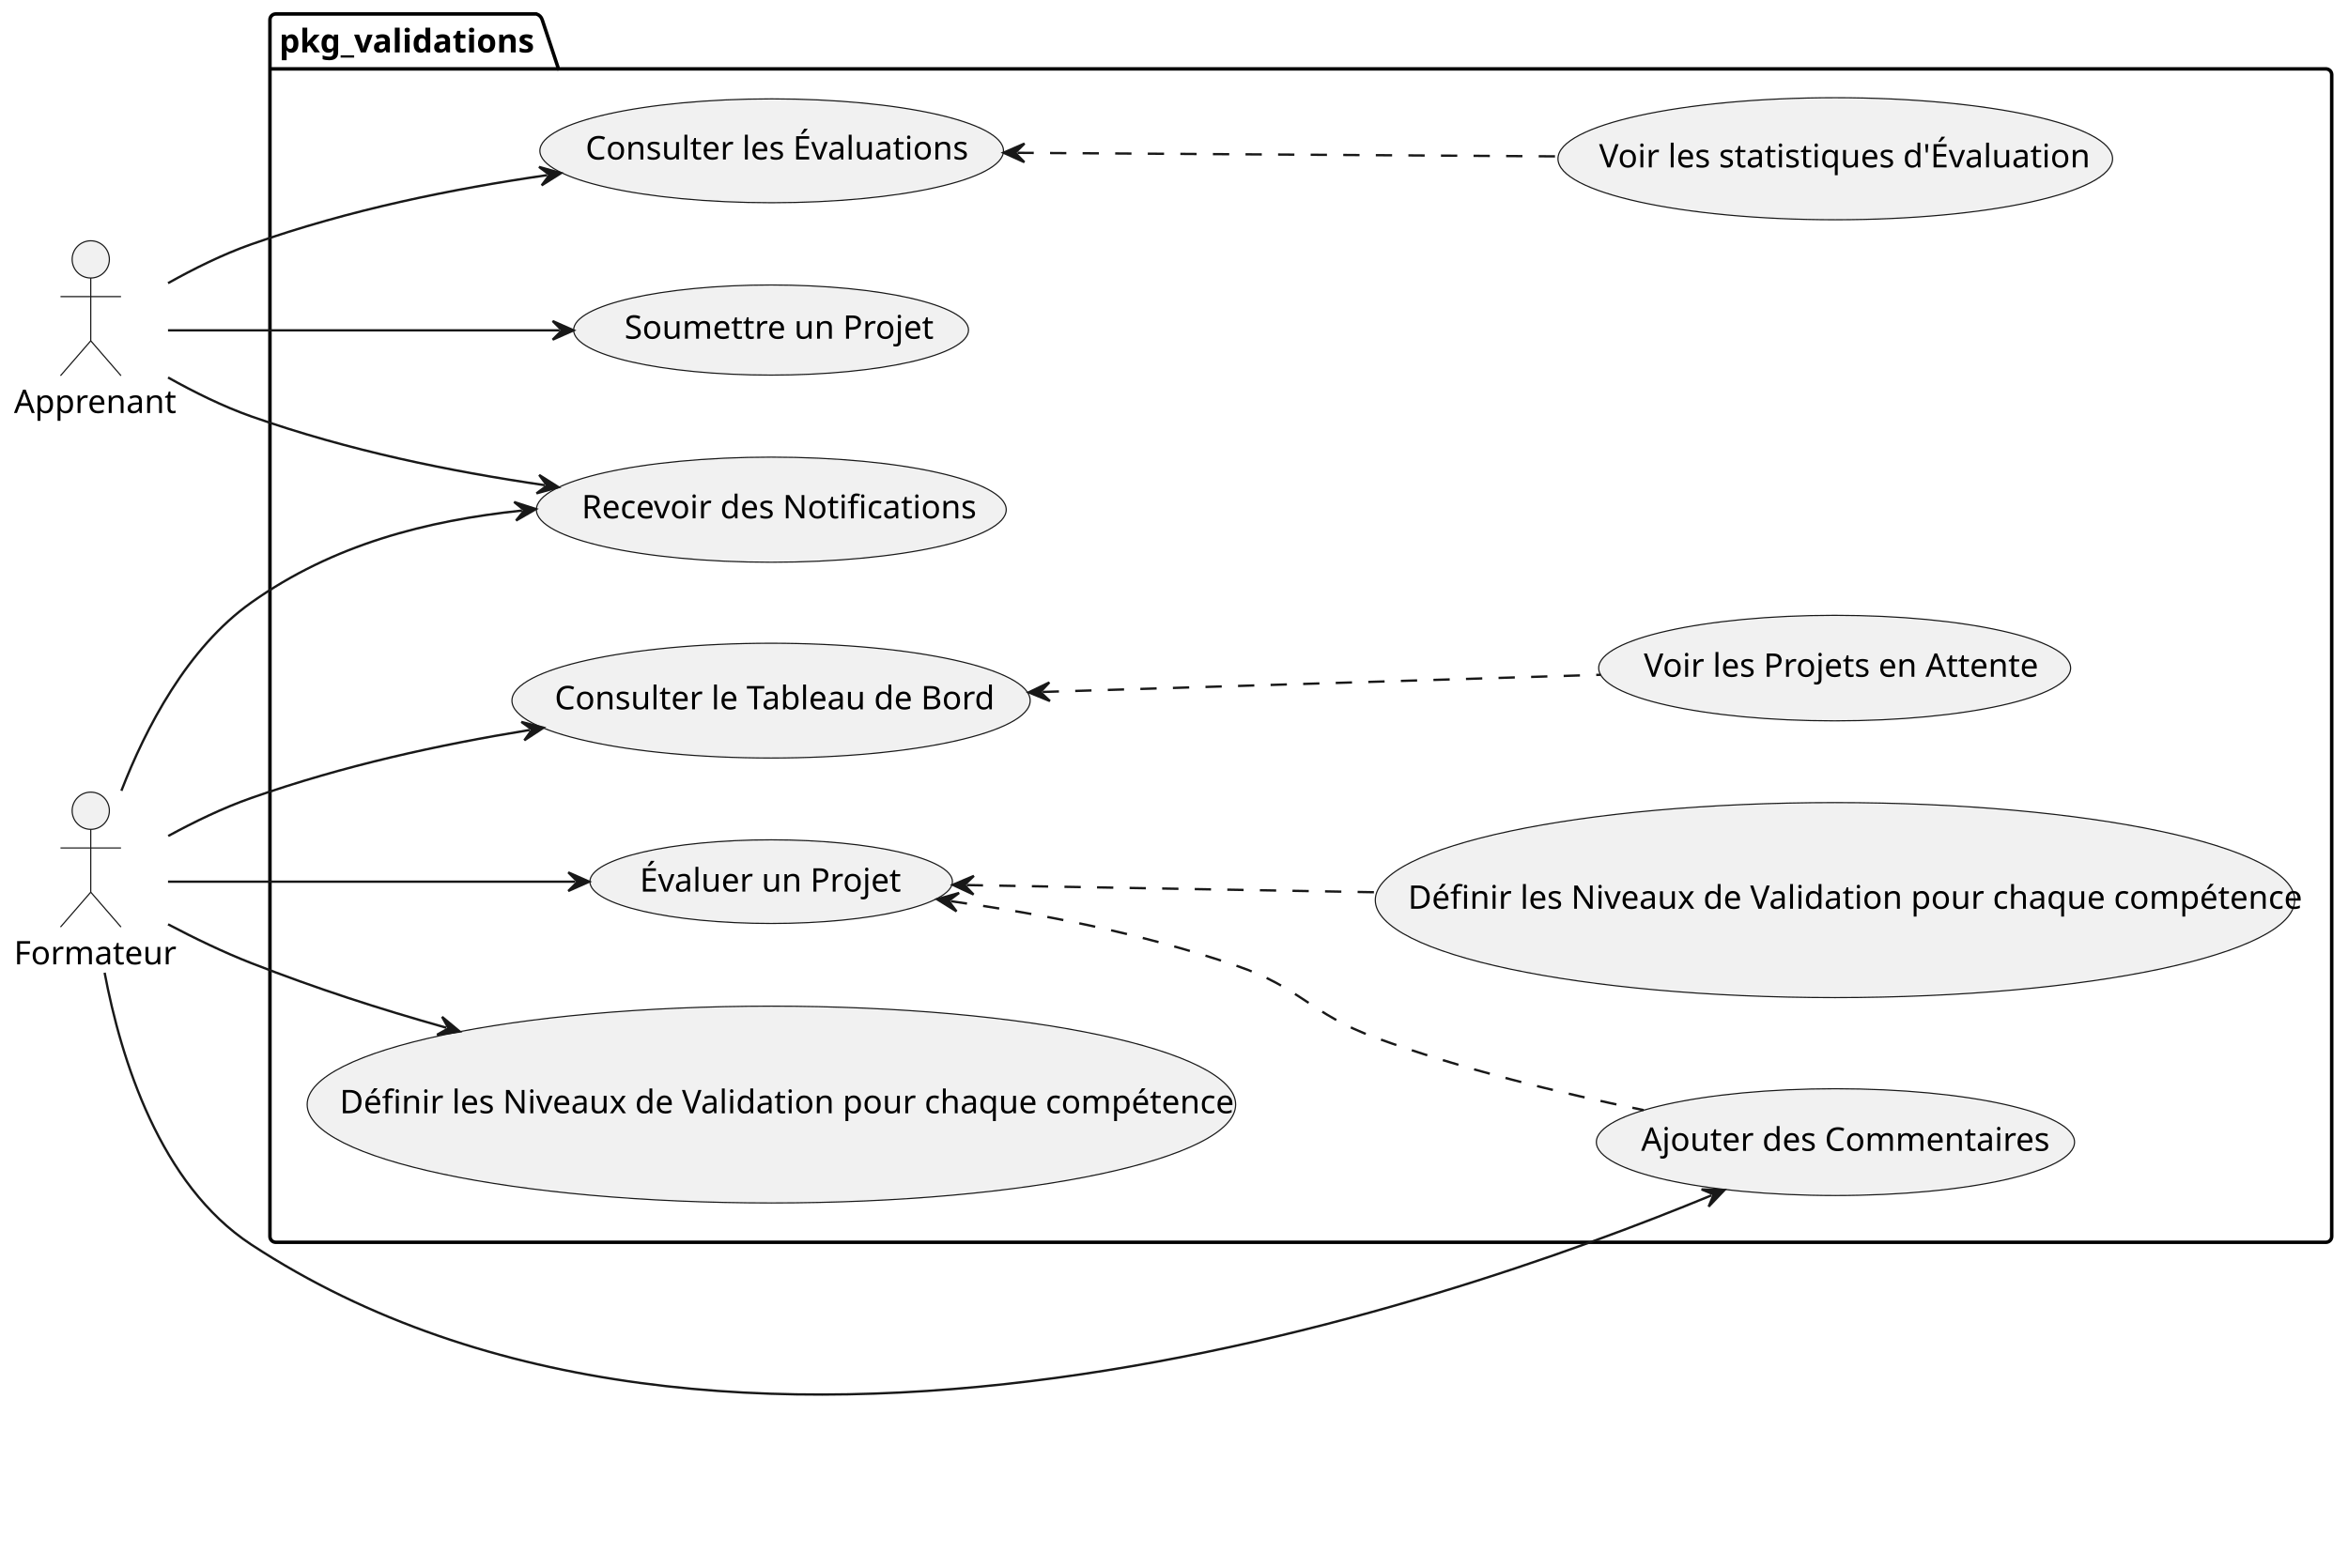
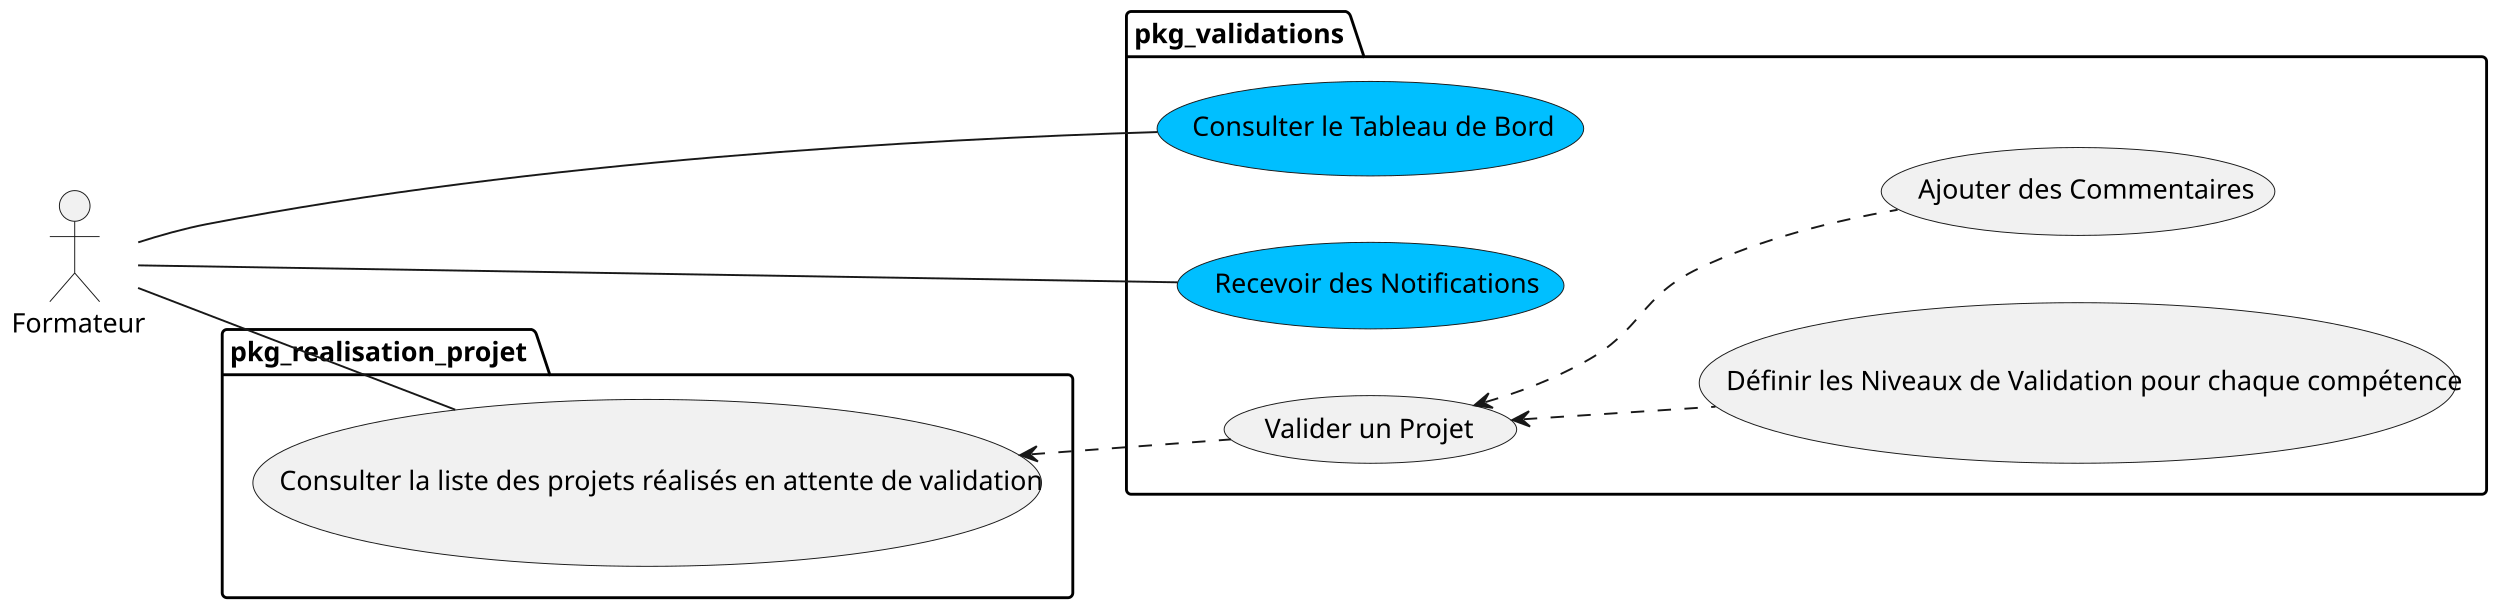
- <svg xmlns="http://www.w3.org/2000/svg" contentStyleType="text/css" height="674px" preserveAspectRatio="none" style="width:1009px;height:674px;background:#FFFFFF;" version="1.1" viewBox="0 0 1009 674" width="1009px" zoomAndPan="magnify">
+ <svg xmlns="http://www.w3.org/2000/svg" contentStyleType="text/css" height="319px" preserveAspectRatio="none" style="width:1305px;height:319px;background:#FFFFFF;" version="1.1" viewBox="0 0 1305 319" width="1305px" zoomAndPan="magnify">
  <defs />
  <g>
    <g id="cluster_pkg_validations">
-       <path d="M118.5,6 L230.5,6 A3.75,3.75 0 0 1 233,8.5 L240,29.609 L999.5,29.609 A2.5,2.5 0 0 1 1002,32.109 L1002,531.5 A2.5,2.5 0 0 1 999.5,534 L118.5,534 A2.5,2.5 0 0 1 116,531.5 L116,8.5 A2.5,2.5 0 0 1 118.5,6 " fill="none" style="stroke:#000000;stroke-width:1.5;" />
-       <line style="stroke:#000000;stroke-width:1.5;" x1="116" x2="240" y1="29.609" y2="29.609" />
-       <text fill="#000000" font-family="sans-serif" font-size="14" font-weight="bold" lengthAdjust="spacing" textLength="111" x="120" y="22.533">pkg_validations</text>
+       <path d="M590.5,6 L702.5,6 A3.75,3.75 0 0 1 705,8.5 L712,29.609 L1295.5,29.609 A2.5,2.5 0 0 1 1298,32.109 L1298,255.5 A2.5,2.5 0 0 1 1295.5,258 L590.5,258 A2.5,2.5 0 0 1 588,255.5 L588,8.5 A2.5,2.5 0 0 1 590.5,6 " fill="none" style="stroke:#000000;stroke-width:1.5;" />
+       <line style="stroke:#000000;stroke-width:1.5;" x1="588" x2="712" y1="29.609" y2="29.609" />
+       <text fill="#000000" font-family="sans-serif" font-size="14" font-weight="bold" lengthAdjust="spacing" textLength="111" x="592" y="22.533">pkg_validations</text>
    </g>
-     <g id="elem_Évaluer un Projet">
-       <ellipse cx="331.396" cy="378.979" fill="#F1F1F1" rx="77.896" ry="17.979" style="stroke:#181818;stroke-width:0.5;" />
-       <text fill="#000000" font-family="sans-serif" font-size="14" lengthAdjust="spacing" textLength="109" x="274.935" y="383.247">Évaluer un Projet</text>
+     <g id="cluster_pkg_realisation_projet">
+       <path d="M118.5,172 L277.5,172 A3.75,3.75 0 0 1 280,174.5 L287,195.609 L557.5,195.609 A2.5,2.5 0 0 1 560,198.109 L560,309.5 A2.5,2.5 0 0 1 557.5,312 L118.5,312 A2.5,2.5 0 0 1 116,309.5 L116,174.5 A2.5,2.5 0 0 1 118.5,172 " fill="none" style="stroke:#000000;stroke-width:1.5;" />
+       <line style="stroke:#000000;stroke-width:1.5;" x1="116" x2="287" y1="195.609" y2="195.609" />
+       <text fill="#000000" font-family="sans-serif" font-size="14" font-weight="bold" lengthAdjust="spacing" textLength="158" x="120" y="188.533">pkg_realisation_projet</text>
+     </g>
+     <g id="elem_Consulter le Tableau de Bord">
+       <ellipse cx="715.347" cy="67.169" fill="#00BFFF" rx="111.347" ry="24.669" style="stroke:#181818;stroke-width:0.5;" />
+       <text fill="#000000" font-family="sans-serif" font-size="14" lengthAdjust="spacing" textLength="186" x="622.347" y="70.898">Consulter le Tableau de Bord</text>
+     </g>
+     <g id="elem_Recevoir des Notifications">
+       <ellipse cx="715.451" cy="149.09" fill="#00BFFF" rx="100.951" ry="22.59" style="stroke:#181818;stroke-width:0.5;" />
+       <text fill="#000000" font-family="sans-serif" font-size="14" lengthAdjust="spacing" textLength="163" x="633.951" y="152.819">Recevoir des Notifications</text>
+     </g>
+     <g id="elem_Valider un Projet">
+       <ellipse cx="715.355" cy="224.171" fill="#F1F1F1" rx="76.355" ry="17.671" style="stroke:#181818;stroke-width:0.5;" />
+       <text fill="#000000" font-family="sans-serif" font-size="14" lengthAdjust="spacing" textLength="105" x="660.123" y="228.625">Valider un Projet</text>
+     </g>
+     <g id="elem_Définir les Niveaux de Validation pour chaque compétence">
+       <ellipse cx="1084.546" cy="199.909" fill="#F1F1F1" rx="197.546" ry="41.909" style="stroke:#181818;stroke-width:0.5;" />
+       <text fill="#000000" font-family="sans-serif" font-size="14" lengthAdjust="spacing" textLength="367" x="901.046" y="203.638">Définir les Niveaux de Validation pour chaque compétence</text>
    </g>
    <g id="elem_Ajouter des Commentaires">
-       <ellipse cx="788.741" cy="490.948" fill="#F1F1F1" rx="102.741" ry="22.948" style="stroke:#181818;stroke-width:0.5;" />
-       <text fill="#000000" font-family="sans-serif" font-size="14" lengthAdjust="spacing" textLength="167" x="705.241" y="494.677">Ajouter des Commentaires</text>
+       <ellipse cx="1084.741" cy="99.948" fill="#F1F1F1" rx="102.741" ry="22.948" style="stroke:#181818;stroke-width:0.5;" />
+       <text fill="#000000" font-family="sans-serif" font-size="14" lengthAdjust="spacing" textLength="167" x="1001.241" y="103.677">Ajouter des Commentaires</text>
    </g>
-     <g id="elem_Définir les Niveaux de Validation pour chaque compétence ">
-       <ellipse cx="331.495" cy="474.799" fill="#F1F1F1" rx="199.495" ry="42.299" style="stroke:#181818;stroke-width:0.5;" />
-       <text fill="#000000" font-family="sans-serif" font-size="14" lengthAdjust="spacing" textLength="367" x="145.995" y="478.527">Définir les Niveaux de Validation pour chaque compétence</text>
-     </g>
-     <g id="elem_Consulter le Tableau de Bord">
-       <ellipse cx="331.347" cy="301.169" fill="#F1F1F1" rx="111.347" ry="24.669" style="stroke:#181818;stroke-width:0.5;" />
-       <text fill="#000000" font-family="sans-serif" font-size="14" lengthAdjust="spacing" textLength="186" x="238.347" y="304.898">Consulter le Tableau de Bord</text>
-     </g>
-     <g id="elem_Recevoir des Notifications">
-       <ellipse cx="331.451" cy="219.09" fill="#F1F1F1" rx="100.951" ry="22.59" style="stroke:#181818;stroke-width:0.5;" />
-       <text fill="#000000" font-family="sans-serif" font-size="14" lengthAdjust="spacing" textLength="163" x="249.951" y="222.819">Recevoir des Notifications</text>
-     </g>
-     <g id="elem_Soumettre un Projet">
-       <ellipse cx="331.348" cy="141.87" fill="#F1F1F1" rx="84.848" ry="19.37" style="stroke:#181818;stroke-width:0.5;" />
-       <text fill="#000000" font-family="sans-serif" font-size="14" lengthAdjust="spacing" textLength="126" x="268.348" y="145.598">Soumettre un Projet</text>
-     </g>
-     <g id="elem_Consulter les Évaluations">
-       <ellipse cx="331.613" cy="64.823" fill="#F1F1F1" rx="99.613" ry="22.323" style="stroke:#181818;stroke-width:0.5;" />
-       <text fill="#000000" font-family="sans-serif" font-size="14" lengthAdjust="spacing" textLength="160" x="251.613" y="68.551">Consulter les Évaluations</text>
-     </g>
-     <g id="elem_Définir les Niveaux de Validation pour chaque compétence">
-       <ellipse cx="788.546" cy="386.909" fill="#F1F1F1" rx="197.546" ry="41.909" style="stroke:#181818;stroke-width:0.5;" />
-       <text fill="#000000" font-family="sans-serif" font-size="14" lengthAdjust="spacing" textLength="367" x="605.046" y="390.638">Définir les Niveaux de Validation pour chaque compétence</text>
-     </g>
-     <g id="elem_Voir les statistiques d'Évaluation">
-       <ellipse cx="788.665" cy="68.233" fill="#F1F1F1" rx="119.165" ry="26.233" style="stroke:#181818;stroke-width:0.5;" />
-       <text fill="#000000" font-family="sans-serif" font-size="14" lengthAdjust="spacing" textLength="203" x="687.165" y="71.962">Voir les statistiques d'Évaluation</text>
-     </g>
-     <g id="elem_Voir les Projets en Attente">
-       <ellipse cx="788.398" cy="287.18" fill="#F1F1F1" rx="101.397" ry="22.68" style="stroke:#181818;stroke-width:0.5;" />
-       <text fill="#000000" font-family="sans-serif" font-size="14" lengthAdjust="spacing" textLength="164" x="706.398" y="290.908">Voir les Projets en Attente</text>
+     <g id="elem_Consulter la liste des projets réalisés en attente de validation">
+       <ellipse cx="337.835" cy="252.067" fill="#F1F1F1" rx="205.835" ry="43.567" style="stroke:#181818;stroke-width:0.5;" />
+       <text fill="#000000" font-family="sans-serif" font-size="14" lengthAdjust="spacing" textLength="384" x="145.835" y="255.796">Consulter la liste des projets réalisés en attente de validation</text>
    </g>
    <g id="elem_Formateur">
-       <ellipse cx="39" cy="348.5" fill="#F1F1F1" rx="8" ry="8" style="stroke:#181818;stroke-width:0.5;" />
-       <path d="M39,356.5 L39,383.5 M26,364.5 L52,364.5 M39,383.5 L26,398.5 M39,383.5 L52,398.5 " fill="none" style="stroke:#181818;stroke-width:0.5;" />
-       <text fill="#000000" font-family="sans-serif" font-size="14" lengthAdjust="spacing" textLength="66" x="6" y="414.533">Formateur</text>
-     </g>
-     <g id="elem_Apprenant">
-       <ellipse cx="39" cy="111.5" fill="#F1F1F1" rx="8" ry="8" style="stroke:#181818;stroke-width:0.5;" />
-       <path d="M39,119.5 L39,146.5 M26,127.5 L52,127.5 M39,146.5 L26,161.5 M39,146.5 L52,161.5 " fill="none" style="stroke:#181818;stroke-width:0.5;" />
-       <text fill="#000000" font-family="sans-serif" font-size="14" lengthAdjust="spacing" textLength="66" x="6" y="177.533">Apprenant</text>
-     </g>
-     <g id="link_Formateur_Évaluer un Projet">
-       <path d="M72.2,379 C115.56,379 188.08,379 247.21,379 " fill="none" id="Formateur-to-Évaluer un Projet" style="stroke:#181818;stroke-width:1.0;" />
-       <polygon fill="#181818" points="253.21,379,244.21,375,248.21,379,244.21,383,253.21,379" style="stroke:#181818;stroke-width:1.0;" />
-     </g>
-     <g id="link_Formateur_Ajouter des Commentaires">
-       <path d="M44.96,418.13 C51.99,455.31 68.7,509.26 108,535 C310.48,667.62 618.194,562.239 735.504,513.819 " fill="none" id="Formateur-to-Ajouter des Commentaires" style="stroke:#181818;stroke-width:1.0;" />
-       <polygon fill="#181818" points="741.05,511.53,731.205,511.266,736.428,513.438,734.257,518.661,741.05,511.53" style="stroke:#181818;stroke-width:1.0;" />
-     </g>
-     <g id="link_Formateur_Définir les Niveaux de Validation pour chaque compétence ">
-       <path d="M72.22,397.32 C83.33,403.16 96,409.32 108,414 C136.46,425.08 161.926,433.339 191.776,441.769 " fill="none" id="Formateur-to-Définir les Niveaux de Validation pour chaque compétence " style="stroke:#181818;stroke-width:1.0;" />
-       <polygon fill="#181818" points="197.55,443.4,189.976,437.104,192.738,442.041,187.802,444.803,197.55,443.4" style="stroke:#181818;stroke-width:1.0;" />
+       <ellipse cx="39" cy="107.5" fill="#F1F1F1" rx="8" ry="8" style="stroke:#181818;stroke-width:0.5;" />
+       <path d="M39,115.5 L39,142.5 M26,123.5 L52,123.5 M39,142.5 L26,157.5 M39,142.5 L52,157.5 " fill="none" style="stroke:#181818;stroke-width:0.5;" />
+       <text fill="#000000" font-family="sans-serif" font-size="14" lengthAdjust="spacing" textLength="66" x="6" y="173.533">Formateur</text>
    </g>
    <g id="link_Formateur_Consulter le Tableau de Bord">
-       <path d="M72.3,359.35 C83.31,353.35 95.9,347.23 108,343 C148.07,328.97 188.009,320.269 227.649,313.779 " fill="none" id="Formateur-to-Consulter le Tableau de Bord" style="stroke:#181818;stroke-width:1.0;" />
-       <polygon fill="#181818" points="233.57,312.81,224.042,310.317,228.636,313.618,225.334,318.212,233.57,312.81" style="stroke:#181818;stroke-width:1.0;" />
+       <path d="M72.15,126.5 C83.36,122.91 96.11,119.3 108,117 C279.29,83.9 481.94,72.7 604.24,68.92 " fill="none" id="Formateur-Consulter le Tableau de Bord" style="stroke:#181818;stroke-width:1.0;" />
    </g>
    <g id="link_Formateur_Recevoir des Notifications">
-       <path d="M52.16,339.92 C62.62,312.94 80.45,278.52 108,259 C143.22,234.03 183.293,223.767 224.343,219.457 " fill="none" id="Formateur-to-Recevoir des Notifications" style="stroke:#181818;stroke-width:1.0;" />
-       <polygon fill="#181818" points="230.31,218.83,220.941,215.792,225.337,219.352,221.777,223.748,230.31,218.83" style="stroke:#181818;stroke-width:1.0;" />
+       <path d="M72.08,138.52 C168.69,140.1 459.72,144.85 614.76,147.37 " fill="none" id="Formateur-Recevoir des Notifications" style="stroke:#181818;stroke-width:1.0;" />
    </g>
-     <g id="link_Apprenant_Soumettre un Projet">
-       <path d="M72.2,142 C113.93,142 182.25,142 240.49,142 " fill="none" id="Apprenant-to-Soumettre un Projet" style="stroke:#181818;stroke-width:1.0;" />
-       <polygon fill="#181818" points="246.49,142,237.49,138,241.49,142,237.49,146,246.49,142" style="stroke:#181818;stroke-width:1.0;" />
+     <g id="link_Valider un Projet_Définir les Niveaux de Validation pour chaque compétence">
+       <path d="M795.437,218.838 C826.267,216.818 857.75,214.76 895.48,212.3 " fill="none" id="Valider un Projet-backto-Définir les Niveaux de Validation pour chaque compétence" style="stroke:#181818;stroke-width:1.0;stroke-dasharray:7.0,7.0;" />
+       <polygon fill="#181818" points="789.45,219.23,798.692,222.633,794.439,218.903,798.169,214.65,789.45,219.23" style="stroke:#181818;stroke-width:1.0;" />
    </g>
-     <g id="link_Apprenant_Consulter les Évaluations">
-       <path d="M72.22,121.72 C83.22,115.55 95.83,109.28 108,105 C150.58,90.02 193.863,81.295 235.173,75.275 " fill="none" id="Apprenant-to-Consulter les Évaluations" style="stroke:#181818;stroke-width:1.0;" />
-       <polygon fill="#181818" points="241.11,74.41,231.627,71.75,236.162,75.131,232.781,79.666,241.11,74.41" style="stroke:#181818;stroke-width:1.0;" />
+     <g id="link_Valider un Projet_Ajouter des Commentaires">
+       <path d="M775.346,209.907 C794.116,204.387 809.21,198.62 827,189 C857.28,172.62 855.89,154.75 887,140 C919.09,124.78 956.8,115.34 990.56,109.49 " fill="none" id="Valider un Projet-backto-Ajouter des Commentaires" style="stroke:#181818;stroke-width:1.0;stroke-dasharray:7.0,7.0;" />
+       <polygon fill="#181818" points="769.59,211.6,779.353,212.898,774.387,210.189,777.096,205.223,769.59,211.6" style="stroke:#181818;stroke-width:1.0;" />
    </g>
-     <g id="link_Apprenant_Recevoir des Notifications">
-       <path d="M72.22,162.27 C83.22,168.44 95.83,174.72 108,179 C150.21,193.84 193.014,202.517 234.094,208.557 " fill="none" id="Apprenant-to-Recevoir des Notifications" style="stroke:#181818;stroke-width:1.0;" />
-       <polygon fill="#181818" points="240.03,209.43,231.708,204.163,235.083,208.703,230.544,212.078,240.03,209.43" style="stroke:#181818;stroke-width:1.0;" />
+     <g id="link_Formateur_Consulter la liste des projets réalisés en attente de validation">
+       <path d="M72.07,150.31 C111.44,165.42 180.08,191.77 237.63,213.86 " fill="none" id="Formateur-Consulter la liste des projets réalisés en attente de validation" style="stroke:#181818;stroke-width:1.0;" />
    </g>
-     <g id="link_Évaluer un Projet_Définir les Niveaux de Validation pour chaque compétence">
-       <path d="M415.429,380.455 C465.469,381.336 527.17,382.42 591.45,383.55 " fill="none" id="Évaluer un Projet-backto-Définir les Niveaux de Validation pour chaque compétence" style="stroke:#181818;stroke-width:1.0;stroke-dasharray:7.0,7.0;" />
-       <polygon fill="#181818" points="409.43,380.35,418.358,384.508,414.429,380.438,418.499,376.509,409.43,380.35" style="stroke:#181818;stroke-width:1.0;" />
-     </g>
-     <g id="link_Évaluer un Projet_Ajouter des Commentaires">
-       <path d="M408.621,387.376 C447.201,392.806 489.56,400.89 531,415 C559.41,424.67 562.81,435.67 591,446 C627.97,459.53 670.4,469.86 706.34,477.19 " fill="none" id="Évaluer un Projet-backto-Ajouter des Commentaires" style="stroke:#181818;stroke-width:1.0;stroke-dasharray:7.0,7.0;" />
-       <polygon fill="#181818" points="402.68,386.54,411.035,391.755,407.631,387.237,412.15,383.833,402.68,386.54" style="stroke:#181818;stroke-width:1.0;" />
-     </g>
-     <g id="link_Consulter les Évaluations_Voir les statistiques d'Évaluation">
-       <path d="M437.23,65.689 C507.14,66.15 595.25,66.73 669.19,67.22 " fill="none" id="Consulter les Évaluations-backto-Voir les statistiques d'Évaluation" style="stroke:#181818;stroke-width:1.0;stroke-dasharray:7.0,7.0;" />
-       <polygon fill="#181818" points="431.23,65.65,440.204,69.709,436.23,65.683,440.256,61.709,431.23,65.65" style="stroke:#181818;stroke-width:1.0;" />
-     </g>
-     <g id="link_Consulter le Tableau de Bord_Voir les Projets en Attente">
-       <path d="M448.057,297.436 C522.867,295.136 615.2,292.3 687.82,290.06 " fill="none" id="Consulter le Tableau de Bord-backto-Voir les Projets en Attente" style="stroke:#181818;stroke-width:1.0;stroke-dasharray:7.0,7.0;" />
-       <polygon fill="#181818" points="442.06,297.62,451.179,301.341,447.058,297.466,450.933,293.345,442.06,297.62" style="stroke:#181818;stroke-width:1.0;" />
+     <g id="link_Consulter la liste des projets réalisés en attente de validation_Valider un Projet">
+       <path d="M538.503,237.124 C577.823,234.194 610.81,231.73 642.55,229.37 " fill="none" id="Consulter la liste des projets réalisés en attente de validation-backto-Valider un Projet" style="stroke:#181818;stroke-width:1.0;stroke-dasharray:7.0,7.0;" />
+       <polygon fill="#181818" points="532.52,237.57,541.792,240.89,537.506,237.198,541.198,232.912,532.52,237.57" style="stroke:#181818;stroke-width:1.0;" />
    </g>
  </g>
</svg>
